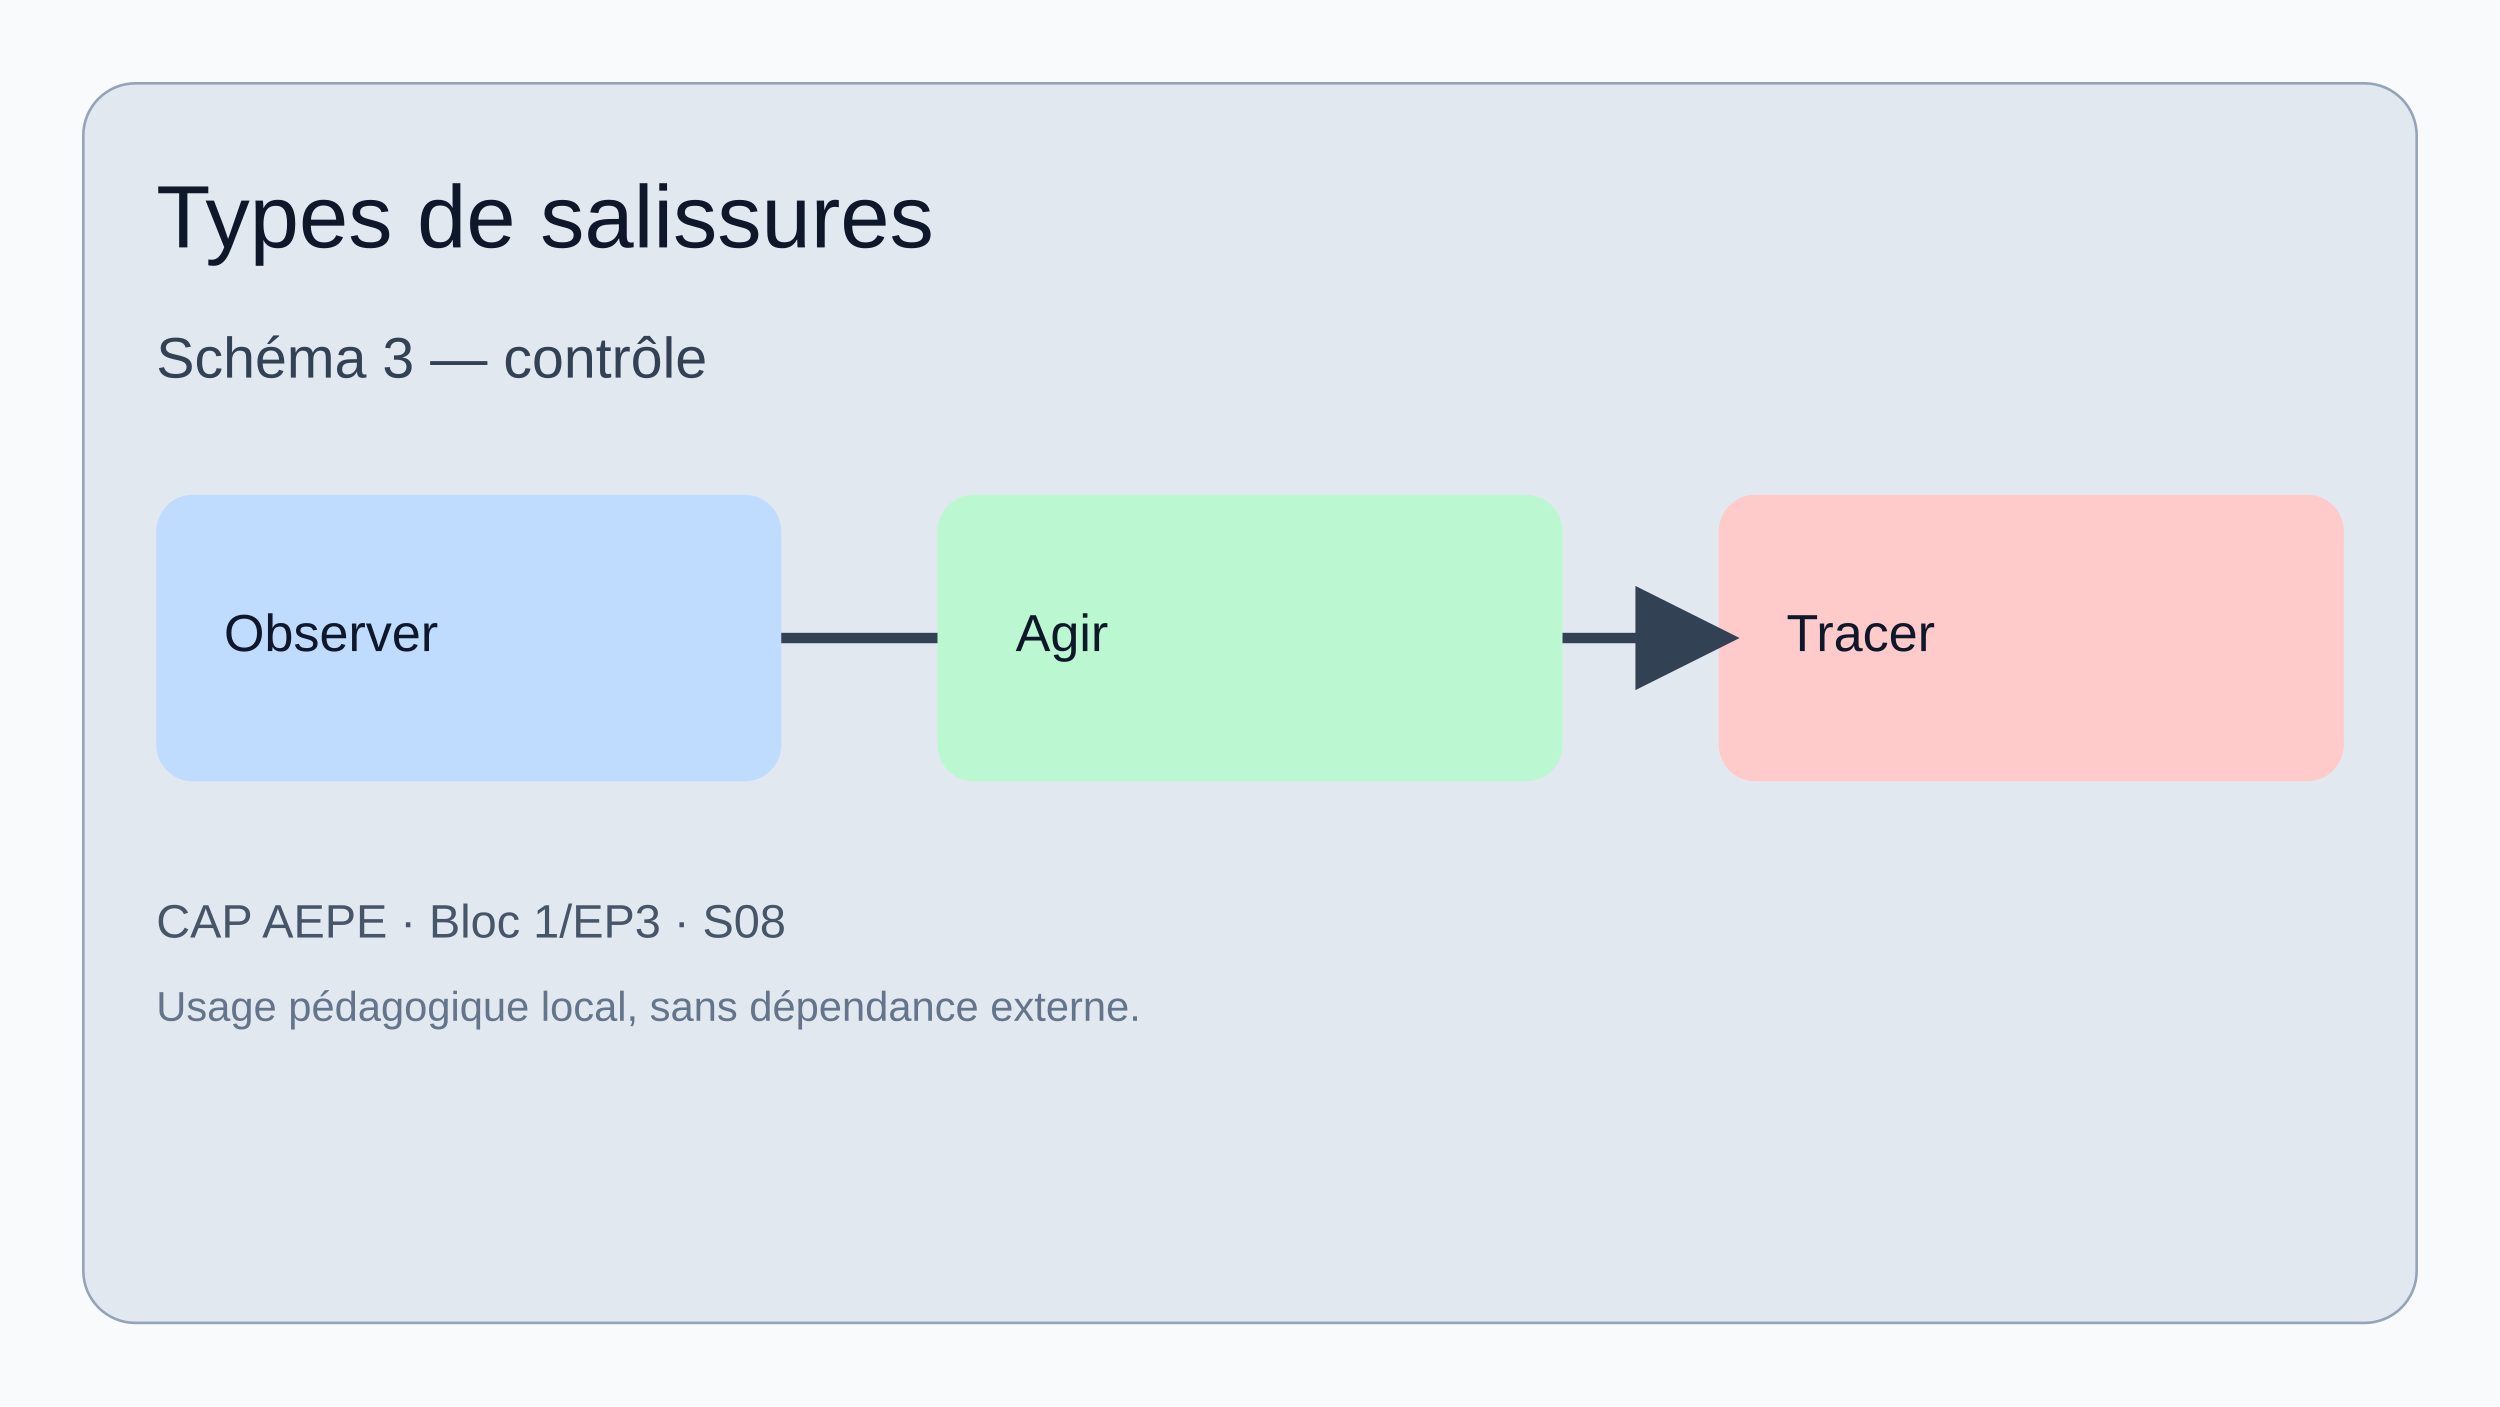
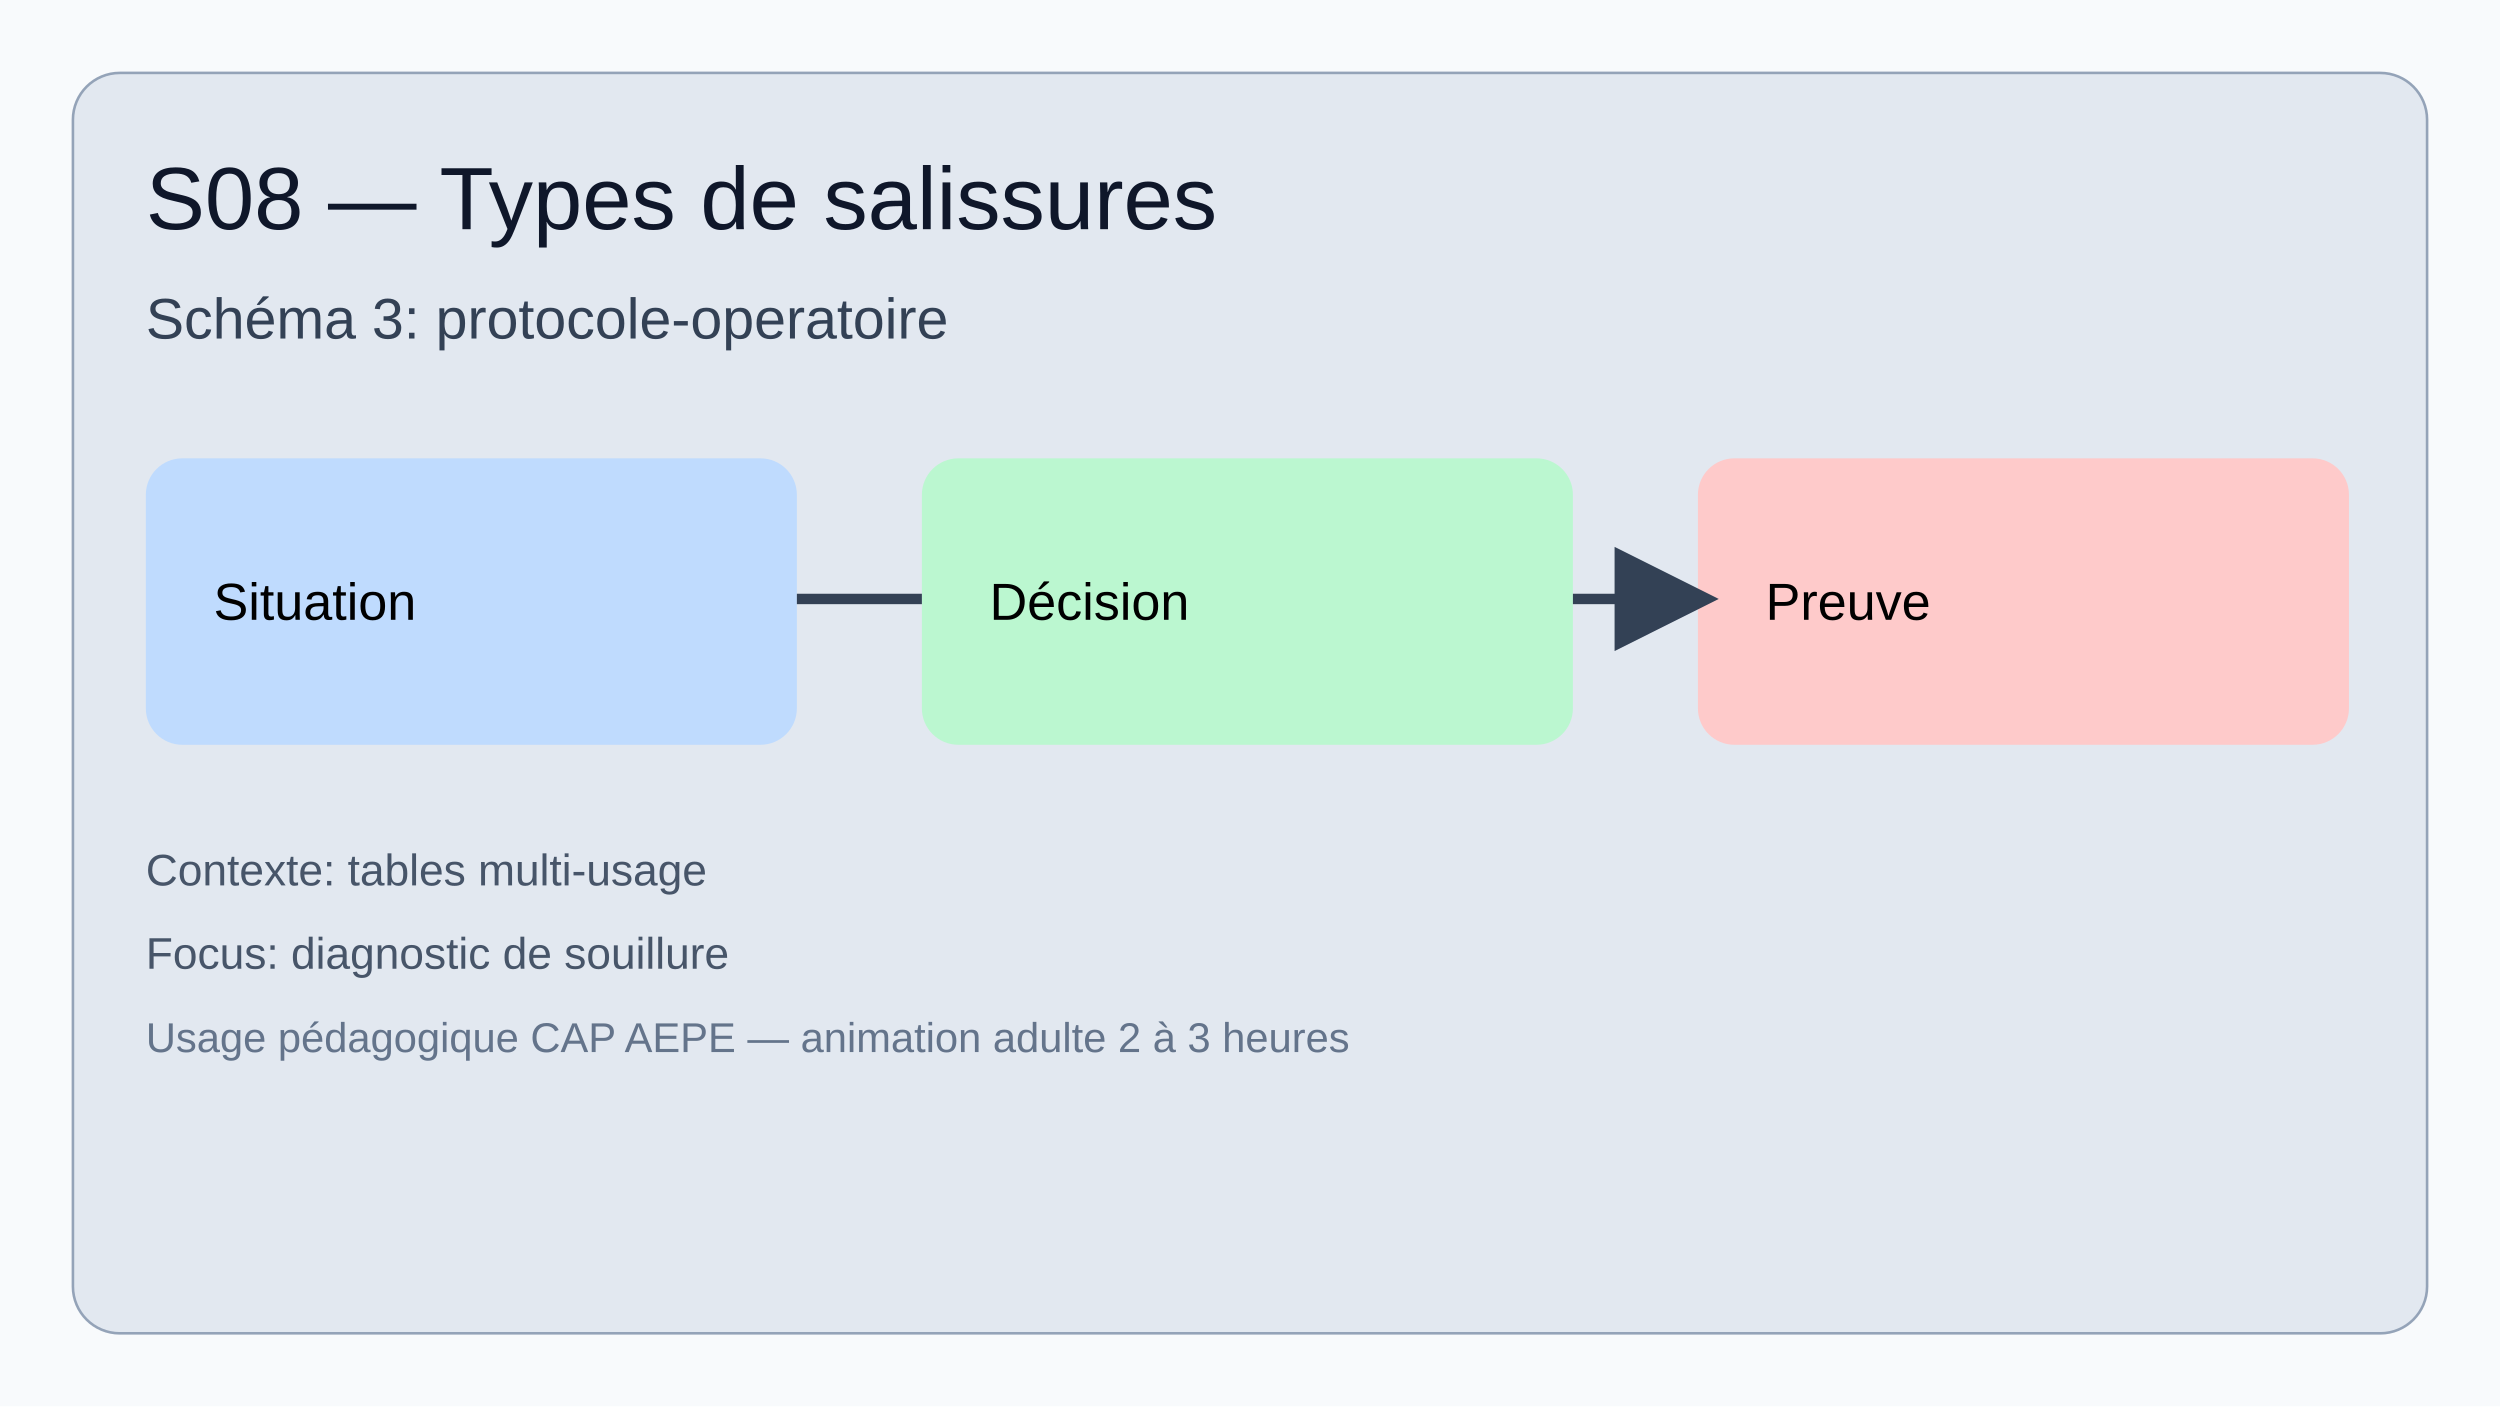
<svg xmlns="http://www.w3.org/2000/svg" viewBox="0 0 960 540">
  <rect width="960" height="540" fill="#f8fafc" />
-   <rect x="32" y="32" width="896" height="476" rx="20" fill="#e2e8f0" stroke="#94a3b8" />
-   <text x="60" y="95" font-size="34" font-family="Arial" fill="#0f172a">Types de salissures</text>
-   <text x="60" y="145" font-size="22" font-family="Arial" fill="#334155">Schéma 3 — contrôle</text>
-   <rect x="60" y="190" width="240" height="110" rx="14" fill="#bfdbfe" />
-   <rect x="360" y="190" width="240" height="110" rx="14" fill="#bbf7d0" />
-   <rect x="660" y="190" width="240" height="110" rx="14" fill="#fecaca" />
-   <text x="86" y="250" font-size="20" font-family="Arial" fill="#0f172a">Observer</text>
-   <text x="390" y="250" font-size="20" font-family="Arial" fill="#0f172a">Agir</text>
-   <text x="686" y="250" font-size="20" font-family="Arial" fill="#0f172a">Tracer</text>
-   <path d="M300 245h60M600 245h60" stroke="#334155" stroke-width="4" marker-end="url(#arr)" />
+   <rect x="28" y="28" width="904" height="484" rx="18" fill="#e2e8f0" stroke="#94a3b8" />
+   <text x="56" y="88" font-family="Arial" font-size="34" fill="#0f172a">S08 — Types de salissures</text>
+   <text x="56" y="130" font-family="Arial" font-size="22" fill="#334155">Schéma 3: protocole-operatoire</text>
+   <rect x="56" y="176" width="250" height="110" rx="14" fill="#bfdbfe" />
+   <text x="82" y="238" font-family="Arial" font-size="20">Situation</text>
+   <rect x="354" y="176" width="250" height="110" rx="14" fill="#bbf7d0" />
+   <text x="380" y="238" font-family="Arial" font-size="20">Décision</text>
+   <rect x="652" y="176" width="250" height="110" rx="14" fill="#fecaca" />
+   <text x="678" y="238" font-family="Arial" font-size="20">Preuve</text>
+   <path d="M306 230h48M604 230h48" stroke="#334155" stroke-width="4" marker-end="url(#arr)" />
  <defs>
    <marker id="arr" markerWidth="10" markerHeight="10" refX="8" refY="5" orient="auto">
      <polygon points="0,0 10,5 0,10" fill="#334155" />
    </marker>
  </defs>
-   <text x="60" y="360" font-size="18" font-family="Arial" fill="#475569">CAP AEPE · Bloc 1/EP3 · S08</text>
-   <text x="60" y="392" font-size="16" font-family="Arial" fill="#64748b">Usage pédagogique local, sans dépendance externe.</text>
+   <text x="56" y="340" font-family="Arial" font-size="17" fill="#475569">Contexte: tables multi-usage</text>
+   <text x="56" y="372" font-family="Arial" font-size="17" fill="#475569">Focus: diagnostic de souillure</text>
+   <text x="56" y="404" font-family="Arial" font-size="16" fill="#64748b">Usage pédagogique CAP AEPE — animation adulte 2 à 3 heures</text>
</svg>
